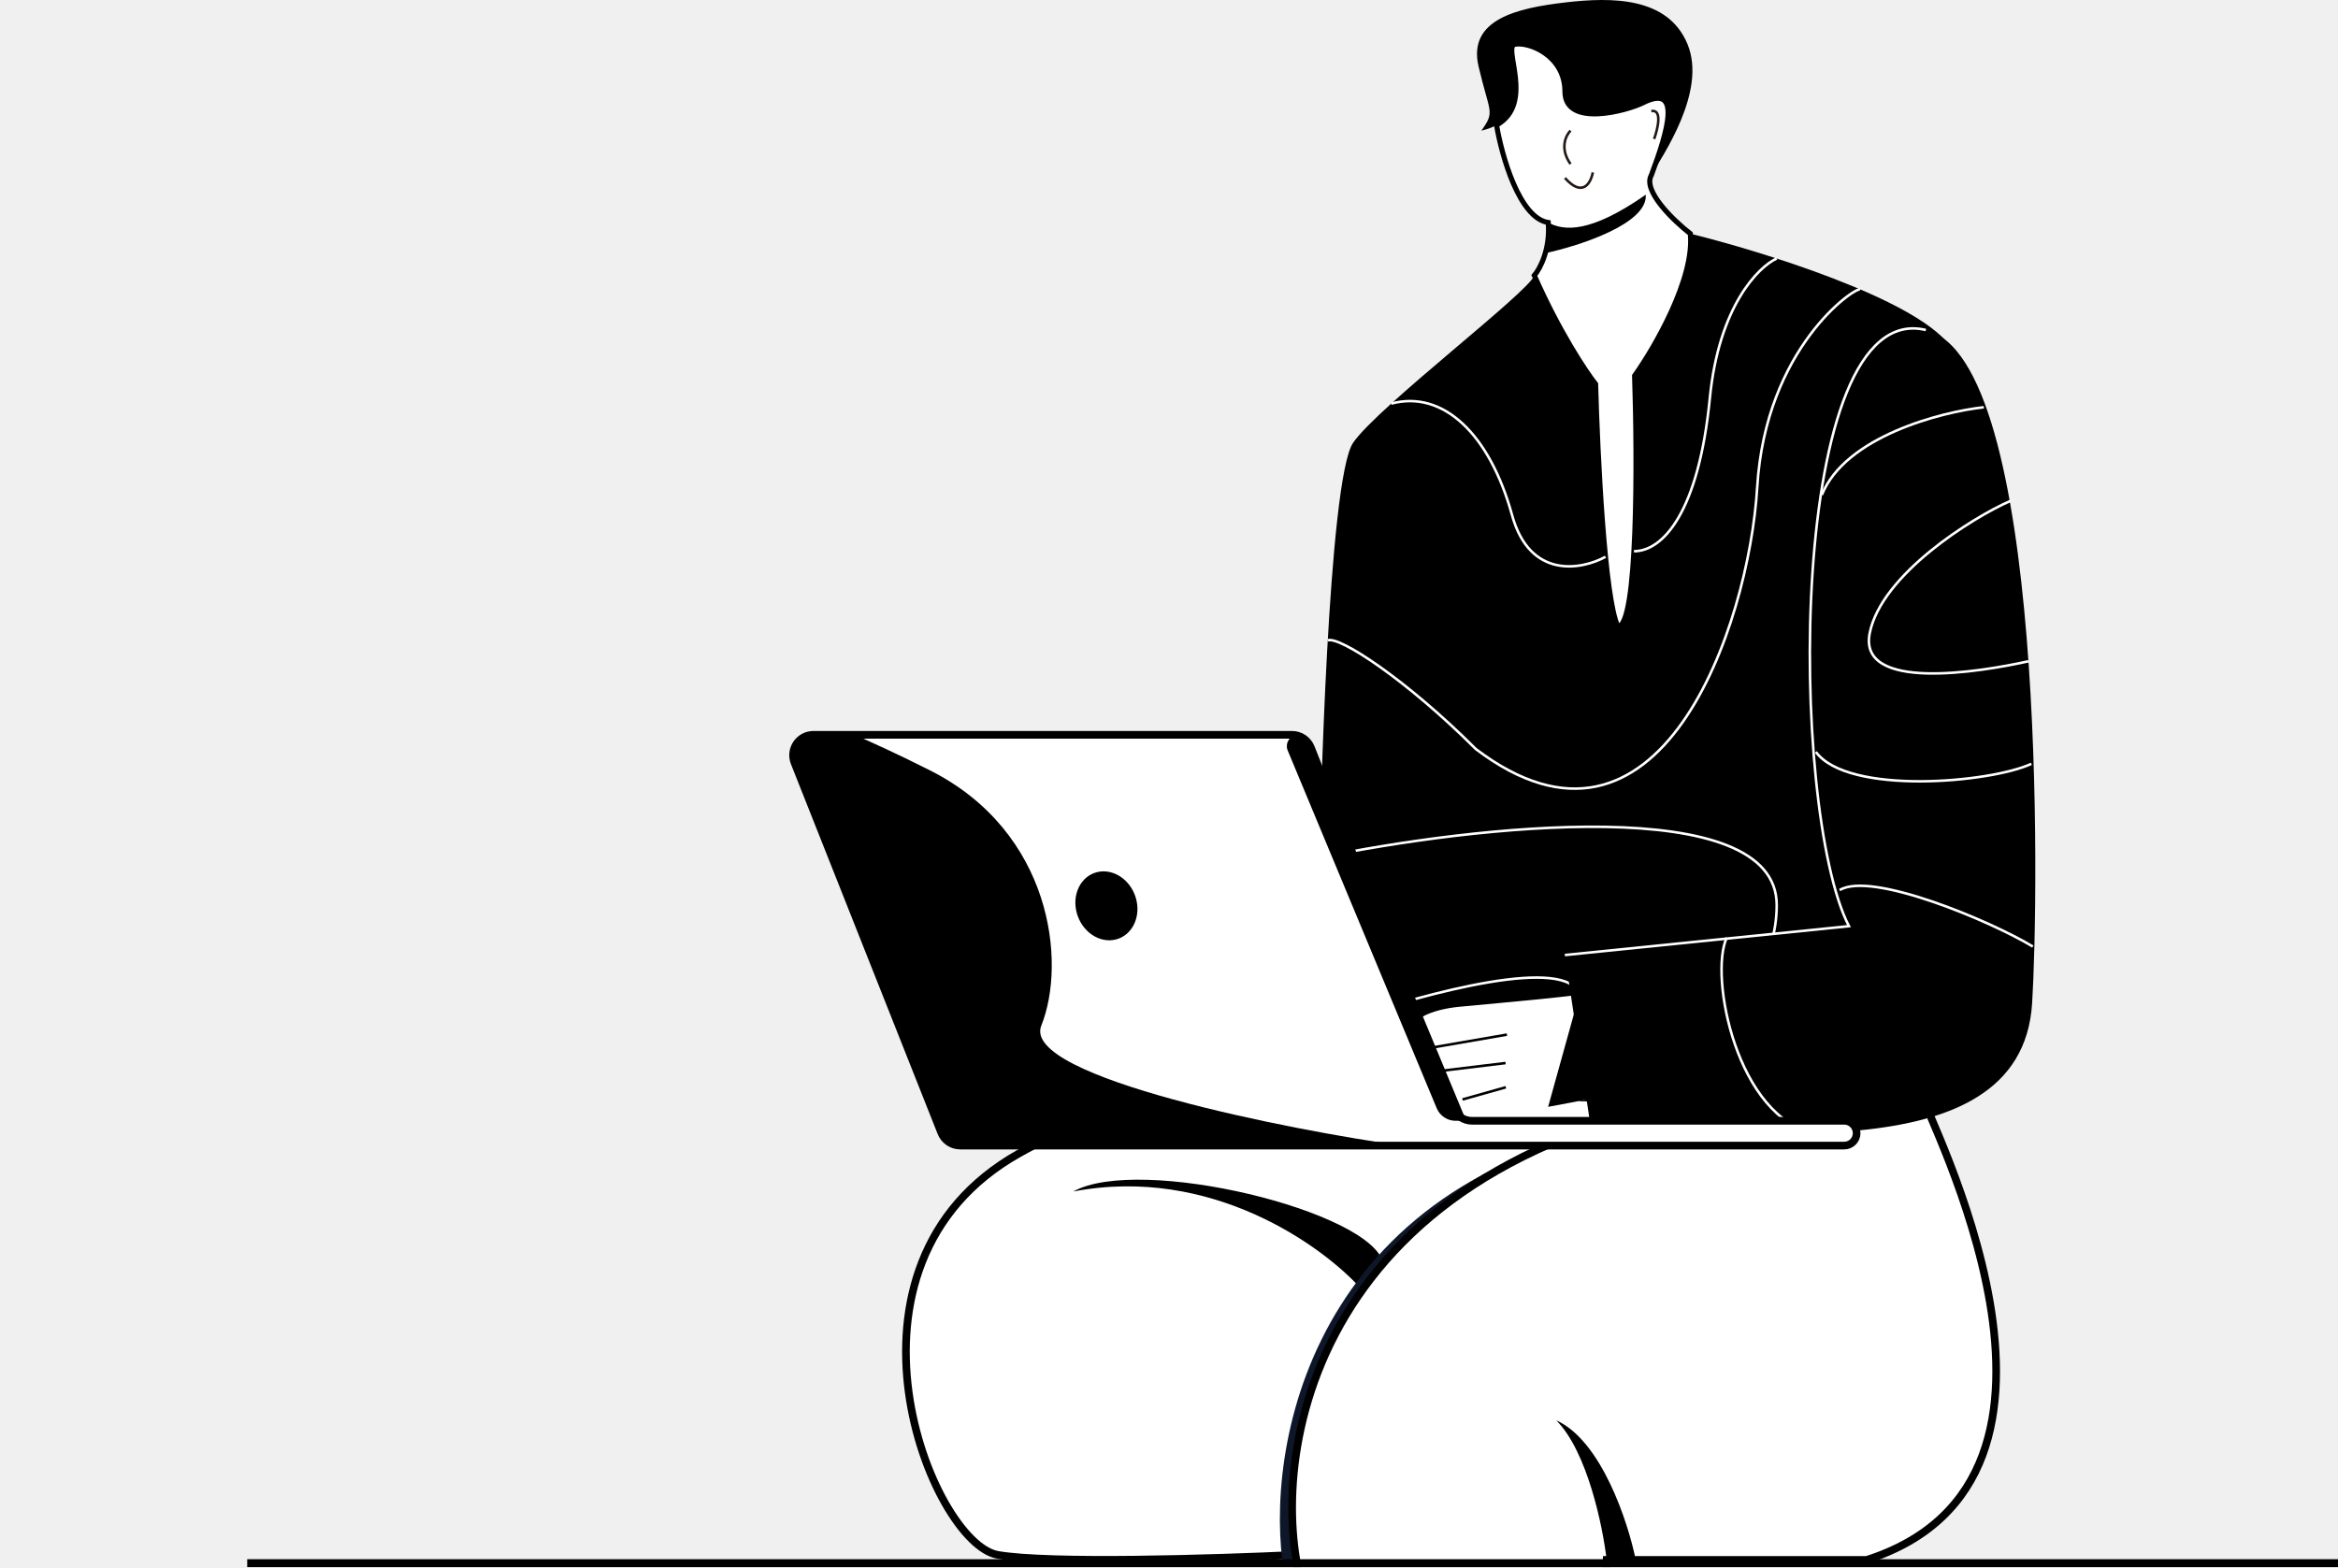
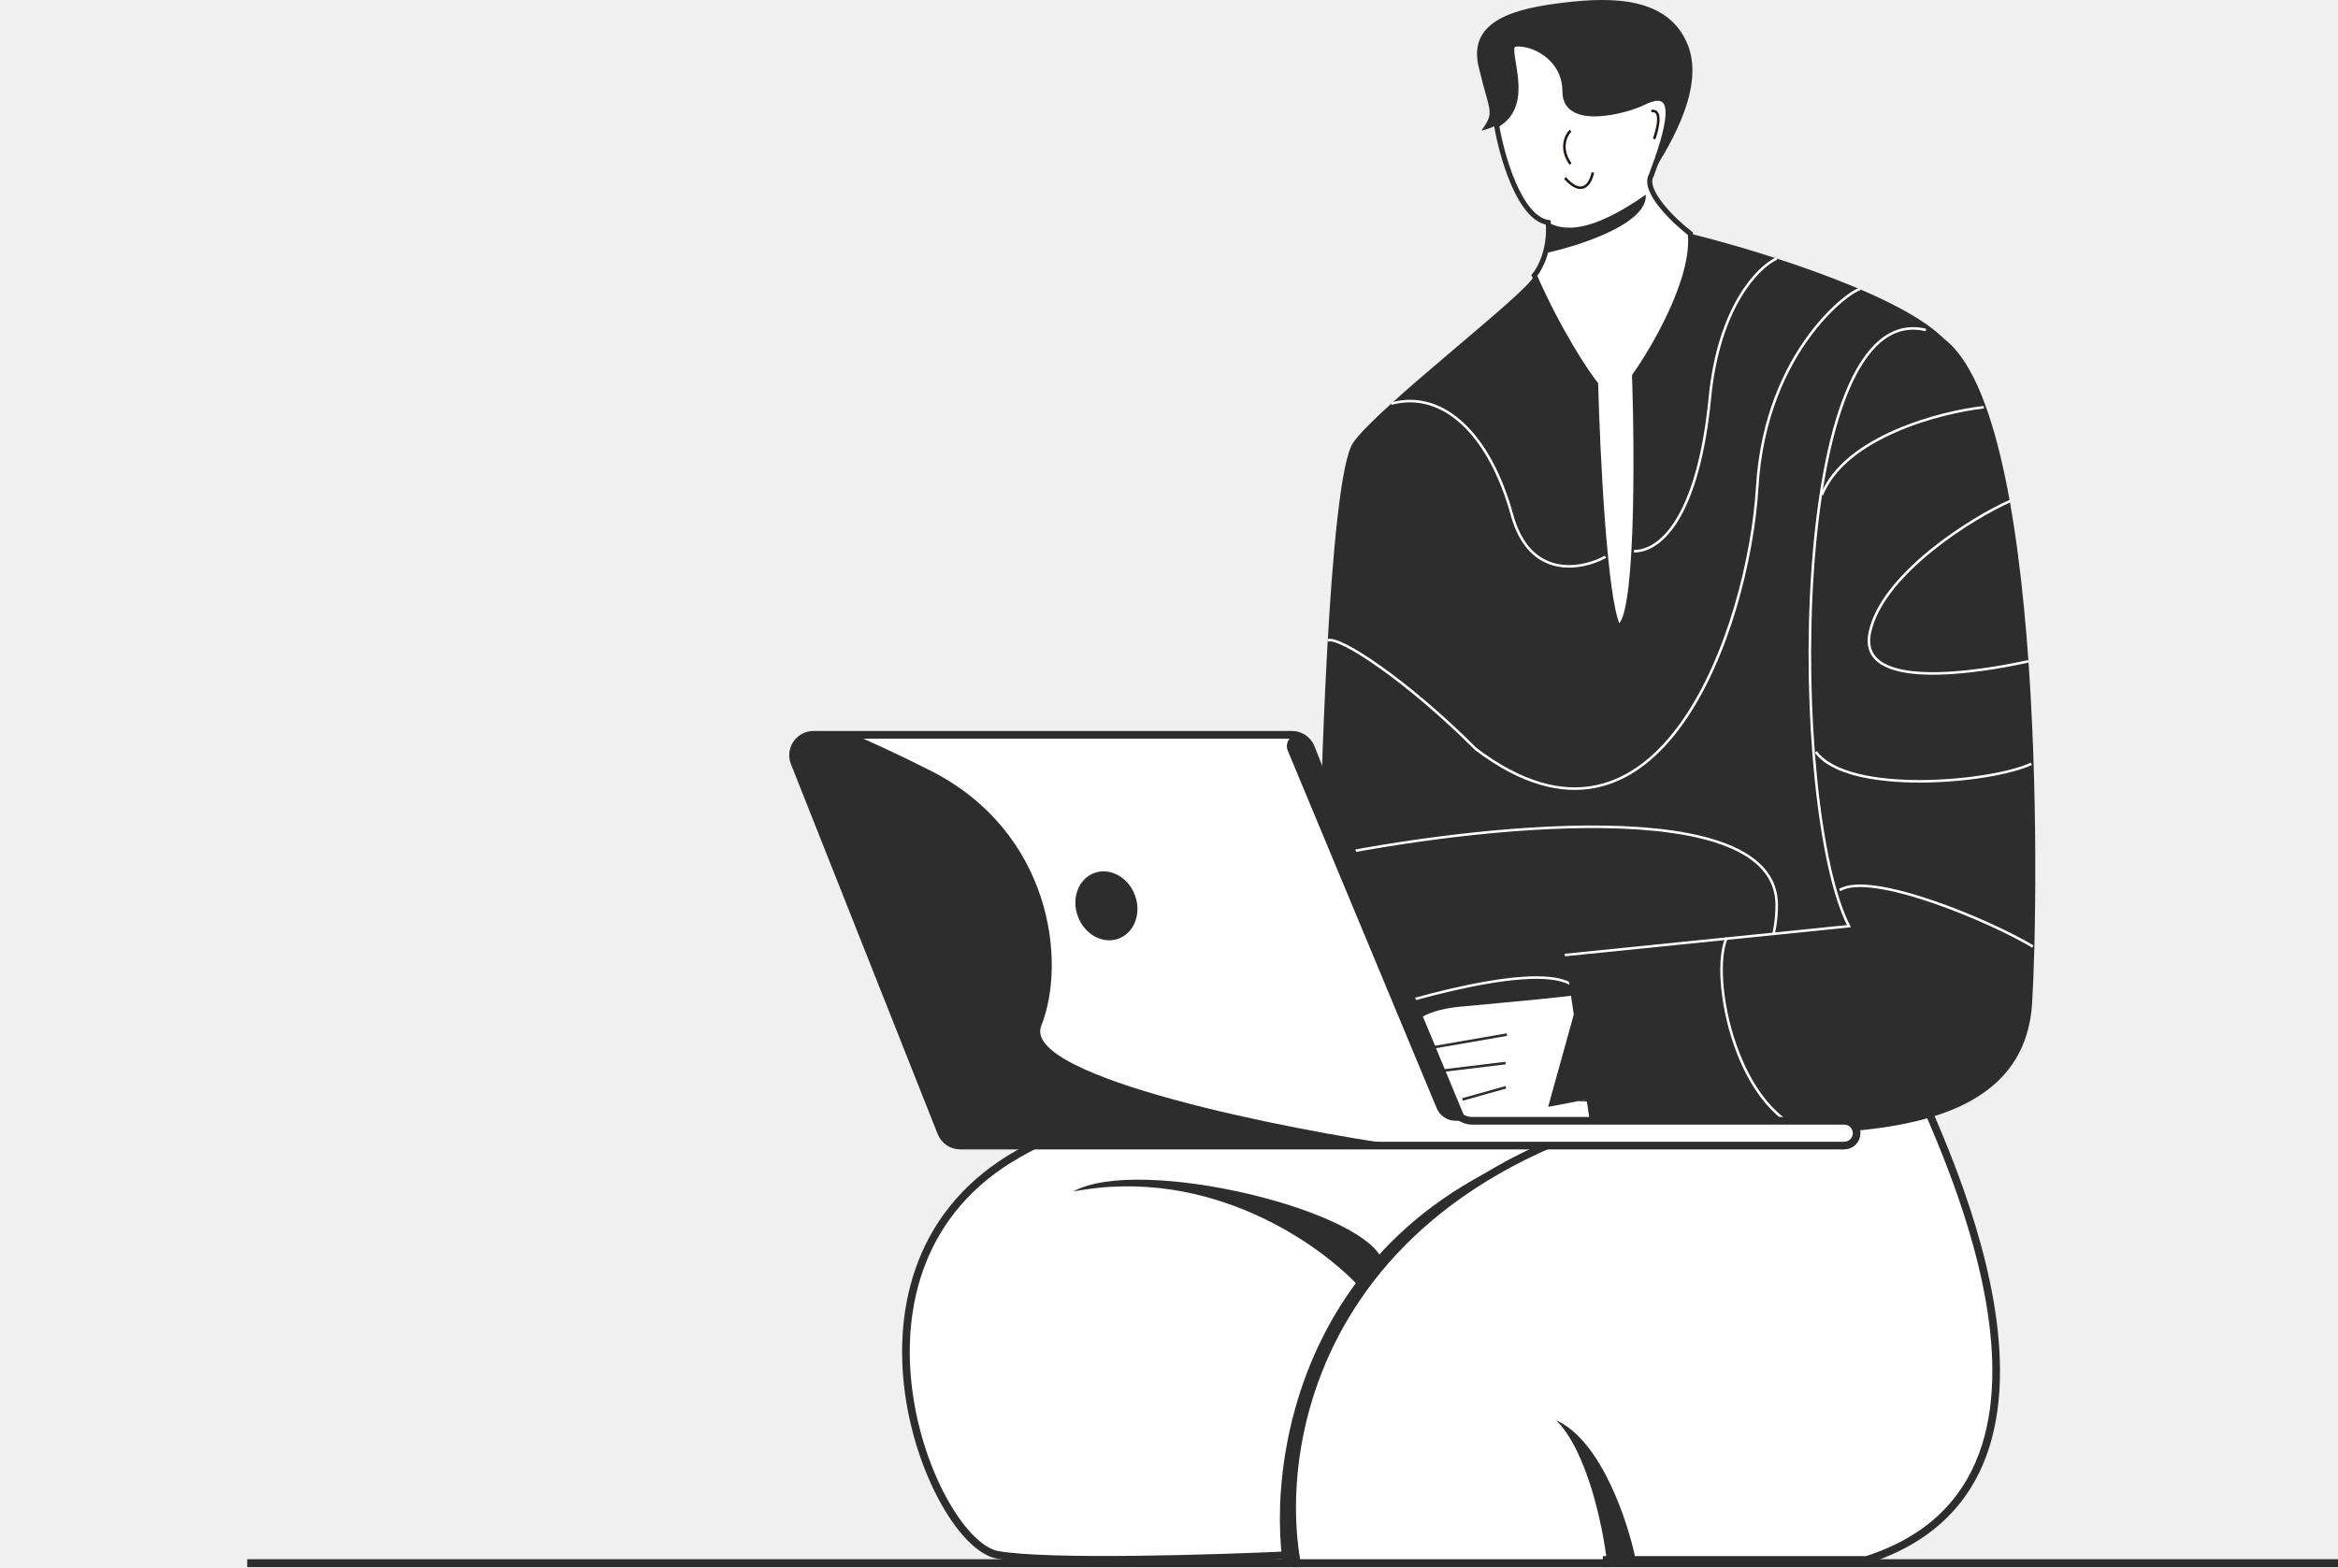
<svg xmlns="http://www.w3.org/2000/svg" width="889" height="596" viewBox="0 0 889 596" fill="none">
  <g clip-path="url(#clip0_181_1015)">
    <g clip-path="url(#clip1_181_1015)">
      <path d="M387.457 438.674C311.494 481.449 354.27 586.913 379.345 591.338C398.658 594.746 462.149 592.792 492.921 591.338L731.134 415.074L591.745 395.899C548.97 395.899 448.228 404.454 387.457 438.674Z" fill="white" />
-       <path d="M492.921 591.338C491.822 591.393 494.111 591.281 492.921 591.338ZM492.921 591.338C462.149 592.792 398.658 594.746 379.345 591.338C354.27 586.913 311.494 481.449 387.457 438.674C448.228 404.454 548.97 395.899 591.745 395.899L731.134 415.074L492.921 591.338Z" stroke="black" stroke-width="2.911" />
-       <path d="M408.106 453.152C460.616 443.122 503.244 473.965 517.994 490.64C520.458 487.195 523.122 483.789 525.998 480.44C521.464 460.527 433.181 439.14 408.106 453.152Z" fill="#000001" />
-       <path d="M487.596 593.52C489.46 593.439 491.239 593.358 492.92 593.278L687.486 449.312C678.915 446.413 656.823 437.494 637.029 425.009C502.733 440.923 481.451 543.981 487.596 593.52Z" fill="#0E1729" />
-       <path d="M709.745 593.277C806.357 562.302 731.132 422.176 731.132 417.014L694.994 412.042C510.913 423.405 483.576 537.6 492.918 593.277L523.984 849.191H604.037L610.919 593.277H709.745Z" fill="white" stroke="black" stroke-width="2.911" />
-       <path d="M591.745 540.178C603.545 551.978 609.446 580.495 610.921 593.278H621.983C619.033 578.774 608.855 547.848 591.745 540.178Z" fill="#000001" />
-       <rect x="94" y="593" width="796" height="3" fill="black" />
-       <path d="M606.714 146.088C602.83 141.143 592.73 125.958 583.407 104.77C585.526 102.297 589.551 94.81 588.704 84.64C577.686 82.945 571.009 59.213 569.048 47.56C583.679 39.444 571.212 17.793 575.991 16.837C581.288 15.777 595.061 21.074 595.061 34.846C595.061 48.619 618.657 42.118 624.725 39.084C639.556 31.668 634.26 49.68 627.903 66.63C624.513 72.563 636.378 83.934 642.735 88.878C644.429 105.829 629.315 131.962 621.546 142.909C622.606 174.692 622.818 238.258 615.19 238.258C610.105 228.088 607.421 172.573 606.714 146.088Z" fill="white" stroke="black" stroke-width="1.941" />
+       <path d="M492.921 591.338C491.822 591.393 494.111 591.281 492.921 591.338ZM492.921 591.338C462.149 592.792 398.658 594.746 379.345 591.338C354.27 586.913 311.494 481.449 387.457 438.674C448.228 404.454 548.97 395.899 591.745 395.899L731.134 415.074L492.921 591.338Z" stroke="#2d2d2d" stroke-width="2.911" />
+       <path d="M408.106 453.152C460.616 443.122 503.244 473.965 517.994 490.64C520.458 487.195 523.122 483.789 525.998 480.44C521.464 460.527 433.181 439.14 408.106 453.152Z" fill="#2d2d2d" />
+       <path d="M487.596 593.52C489.46 593.439 491.239 593.358 492.92 593.278L687.486 449.312C678.915 446.413 656.823 437.494 637.029 425.009C502.733 440.923 481.451 543.981 487.596 593.52Z" fill="#2d2d2d" />
+       <path d="M709.745 593.277C806.357 562.302 731.132 422.176 731.132 417.014L694.994 412.042C510.913 423.405 483.576 537.6 492.918 593.277L523.984 849.191H604.037L610.919 593.277H709.745Z" fill="white" stroke="#2d2d2d" stroke-width="2.911" />
+       <path d="M591.745 540.178C603.545 551.978 609.446 580.495 610.921 593.278H621.983C619.033 578.774 608.855 547.848 591.745 540.178Z" fill="#2d2d2d" />
+       <rect x="94" y="593" width="796" height="3" fill="#2d2d2d" />
+       <path d="M606.714 146.088C602.83 141.143 592.73 125.958 583.407 104.77C585.526 102.297 589.551 94.81 588.704 84.64C577.686 82.945 571.009 59.213 569.048 47.56C583.679 39.444 571.212 17.793 575.991 16.837C581.288 15.777 595.061 21.074 595.061 34.846C595.061 48.619 618.657 42.118 624.725 39.084C639.556 31.668 634.26 49.68 627.903 66.63C624.513 72.563 636.378 83.934 642.735 88.878C644.429 105.829 629.315 131.962 621.546 142.909C622.606 174.692 622.818 238.258 615.19 238.258C610.105 228.088 607.421 172.573 606.714 146.088Z" fill="white" stroke="#2d2d2d" stroke-width="1.941" />
      <path d="M597.177 49.672C595.411 51.438 592.939 56.453 597.177 62.386" stroke="#241715" stroke-width="0.97" />
      <path d="M605.652 65.572C604.946 69.456 601.838 75.319 595.058 67.691" stroke="#241715" stroke-width="0.97" />
      <path d="M628.96 52.854C630.372 48.969 632.138 41.412 627.9 42.259" stroke="#241715" stroke-width="0.97" />
-       <path d="M587.572 96.292C588.506 93.057 589.075 89.107 588.702 84.638C594.573 87.817 604.592 88.876 625.781 74.043C626.627 85.062 600.661 93.466 587.572 96.292Z" fill="black" />
-       <path d="M641.674 16.836C649.09 34.846 632.139 59.213 627.901 66.629C634.258 49.679 638.495 31.667 624.723 39.083C618.75 42.299 595.059 48.618 595.059 34.845C595.059 21.073 581.286 15.776 575.989 16.836C571.21 17.792 583.677 39.443 569.047 47.559C567.46 48.439 565.556 49.159 563.276 49.678C568.573 42.261 566.454 43.321 562.216 25.311C557.979 7.3 577.049 3.063 595.059 0.944C613.069 -1.175 634.258 -1.175 641.674 16.836Z" fill="black" />
-       <path d="M741.26 131.256C727.699 113.457 669.924 95.588 642.732 88.879C644.427 105.829 629.313 131.962 621.544 142.91C622.604 174.693 622.815 238.259 615.188 238.259C610.102 228.088 607.418 172.574 606.712 146.088C602.827 141.144 592.728 125.959 583.405 104.77C581.286 111.127 524.076 154.563 514.541 168.336C505.006 182.109 501.828 314.538 501.828 326.192C501.828 337.846 497.59 417.303 532.552 417.303C560.521 417.303 674.869 421.188 732.784 422.6C741.26 332.901 754.82 149.054 741.26 131.256Z" fill="black" />
+       <path d="M587.572 96.292C588.506 93.057 589.075 89.107 588.702 84.638C594.573 87.817 604.592 88.876 625.781 74.043C626.627 85.062 600.661 93.466 587.572 96.292Z" fill="#2d2d2d" />
+       <path d="M641.674 16.836C649.09 34.846 632.139 59.213 627.901 66.629C634.258 49.679 638.495 31.667 624.723 39.083C618.75 42.299 595.059 48.618 595.059 34.845C595.059 21.073 581.286 15.776 575.989 16.836C571.21 17.792 583.677 39.443 569.047 47.559C567.46 48.439 565.556 49.159 563.276 49.678C568.573 42.261 566.454 43.321 562.216 25.311C557.979 7.3 577.049 3.063 595.059 0.944C613.069 -1.175 634.258 -1.175 641.674 16.836Z" fill="#2d2d2d" />
+       <path d="M741.26 131.256C727.699 113.457 669.924 95.588 642.732 88.879C644.427 105.829 629.313 131.962 621.544 142.91C622.604 174.693 622.815 238.259 615.188 238.259C610.102 228.088 607.418 172.574 606.712 146.088C602.827 141.144 592.728 125.959 583.405 104.77C581.286 111.127 524.076 154.563 514.541 168.336C505.006 182.109 501.828 314.538 501.828 326.192C501.828 337.846 497.59 417.303 532.552 417.303C560.521 417.303 674.869 421.188 732.784 422.6C741.26 332.901 754.82 149.054 741.26 131.256Z" fill="#2d2d2d" />
      <path d="M501.831 326.185C559.747 314.178 675.578 300.971 675.578 344.196C675.578 387.42 621.9 411.849 595.061 418.659M675.578 98.307C668.515 101.518 653.542 116.629 650.152 151.379C645.914 194.815 632.311 209.647 621.291 209.647M610.477 211.766C601.454 216.71 581.712 220.454 574.932 195.875C566.457 165.151 548.774 148.2 529.011 153.497M707.361 110.061C705.242 109.165 671.341 132.309 668.162 185.28C664.984 238.252 631.082 337.839 561.159 284.867C534.672 258.381 509.151 241.784 504.865 243.549M583.408 418.339C592.942 409.163 609.47 387.844 599.299 375.979C589.128 364.113 533.497 380.216 506.953 389.751M746.348 158.795C723.464 172.92 681.299 217.911 695.708 284.867C708.421 323.007 731.653 319.122 741.68 312.413M737.847 364.325C724.153 364.505 698.038 376.254 703.124 421.805" stroke="white" stroke-width="0.97" />
      <path d="M615.824 415.56L610.617 376.847C598.777 378.995 574.119 381.076 555.071 382.881C535.13 384.771 530.105 395.241 543.49 398.585C536.489 397.711 528.65 407.364 539.822 411.686C531.627 414.597 547.836 417.845 555.782 417.861C551.234 418.548 543.349 419.815 544.421 424.634C545.493 429.452 592.469 420.592 615.824 415.56Z" fill="white" />
-       <path d="M615.824 415.561L610.617 376.848C607.863 377.348 604.415 377.844 600.505 378.334L588.66 420.952C598.612 419.142 608.409 417.159 615.824 415.561Z" fill="black" />
-       <path d="M556.106 418.146L572.58 413.509" stroke="black" stroke-width="0.97" />
-       <path d="M543.596 407.801L572.476 404.295" stroke="black" stroke-width="0.97" />
-       <path d="M543.491 398.584L572.988 393.482" stroke="black" stroke-width="0.97" />
-       <path d="M772.692 381.565C775.255 340.991 778.054 136.522 732.286 125.5C679.382 112.759 680.076 307.755 703.043 352.24L595.016 363.222L605.152 430.623C657.673 426.955 768.449 448.703 772.692 381.565Z" fill="black" />
+       <path d="M615.824 415.561L610.617 376.848C607.863 377.348 604.415 377.844 600.505 378.334L588.66 420.952C598.612 419.142 608.409 417.159 615.824 415.561Z" fill="#2d2d2d" />
+       <path d="M556.106 418.146L572.58 413.509" stroke="#2d2d2d" stroke-width="0.97" />
+       <path d="M543.596 407.801L572.476 404.295" stroke="#2d2d2d" stroke-width="0.97" />
+       <path d="M543.491 398.584L572.988 393.482" stroke="#2d2d2d" stroke-width="0.97" />
+       <path d="M772.692 381.565C775.255 340.991 778.054 136.522 732.286 125.5C679.382 112.759 680.076 307.755 703.043 352.24L595.016 363.222L605.152 430.623C657.673 426.955 768.449 448.703 772.692 381.565Z" fill="#2d2d2d" />
      <path d="M732.285 125.499C679.382 112.759 680.075 307.754 703.043 352.24L595.015 363.222" stroke="white" stroke-width="0.97" />
      <path d="M754.322 154.883C737.975 156.661 701.645 166.099 692.733 188.221M764.493 190.481C749.761 196.925 715.271 218.617 710.92 240.885C706.57 263.152 752.646 255.634 771.274 251.505M772.404 290.493C756.92 297.722 702.644 302.52 690.473 285.973M772.968 359.993C757.111 350.37 711.46 331.161 699.514 338.522M656.571 356.603C649.79 371.294 660.409 425.315 690.473 431.189" stroke="white" stroke-width="0.97" />
-       <path d="M309.324 279.458H491.26C494.447 279.458 497.311 281.407 498.481 284.372L552.515 421.342C553.685 424.307 556.548 426.256 559.736 426.256H701.251C703.854 426.256 705.964 428.366 705.964 430.969C705.964 433.573 703.854 435.683 701.251 435.683H365.118C361.935 435.683 359.075 433.74 357.902 430.782L302.107 290.082C300.087 284.986 303.842 279.458 309.324 279.458Z" fill="white" stroke="black" stroke-width="2.911" />
-       <path d="M497.651 282.129L557.502 426.256H553.46C550.326 426.256 547.499 424.371 546.294 421.477L489.65 285.456C488.462 282.603 490.559 279.458 493.65 279.458C495.401 279.458 496.98 280.512 497.651 282.129Z" fill="black" />
-       <path d="M357.902 430.782L302.107 290.082C300.087 284.986 303.842 279.458 309.324 279.458H323.352C324.507 279.458 325.643 279.716 326.692 280.199C331.658 282.486 339.954 286.082 353.731 293.043C399.822 316.331 405.644 365.818 395.941 390.077C388.074 409.743 492.053 430.071 532.905 435.683H365.118C361.935 435.683 359.075 433.74 357.902 430.782Z" fill="black" />
-       <ellipse cx="11.574" cy="13.31" rx="11.574" ry="13.31" transform="matrix(-0.936312 0.351169 0.351169 0.936312 426.862 327.975)" fill="black" />
+       <path d="M309.324 279.458H491.26C494.447 279.458 497.311 281.407 498.481 284.372L552.515 421.342C553.685 424.307 556.548 426.256 559.736 426.256H701.251C703.854 426.256 705.964 428.366 705.964 430.969C705.964 433.573 703.854 435.683 701.251 435.683H365.118C361.935 435.683 359.075 433.74 357.902 430.782L302.107 290.082C300.087 284.986 303.842 279.458 309.324 279.458Z" fill="white" stroke="#2d2d2d" stroke-width="2.911" />
+       <path d="M497.651 282.129L557.502 426.256H553.46C550.326 426.256 547.499 424.371 546.294 421.477L489.65 285.456C488.462 282.603 490.559 279.458 493.65 279.458C495.401 279.458 496.98 280.512 497.651 282.129Z" fill="#2d2d2d" />
+       <path d="M357.902 430.782L302.107 290.082C300.087 284.986 303.842 279.458 309.324 279.458H323.352C324.507 279.458 325.643 279.716 326.692 280.199C331.658 282.486 339.954 286.082 353.731 293.043C399.822 316.331 405.644 365.818 395.941 390.077C388.074 409.743 492.053 430.071 532.905 435.683H365.118C361.935 435.683 359.075 433.74 357.902 430.782Z" fill="#2d2d2d" />
+       <ellipse cx="11.574" cy="13.31" rx="11.574" ry="13.31" transform="matrix(-0.936312 0.351169 0.351169 0.936312 426.862 327.975)" fill="#2d2d2d" />
    </g>
  </g>
  <defs>
    <clipPath id="clip0_181_1015">
      <rect width="889" height="596" fill="white" />
    </clipPath>
    <clipPath id="clip1_181_1015">
      <rect width="889" height="596" fill="white" />
    </clipPath>
  </defs>
</svg>
